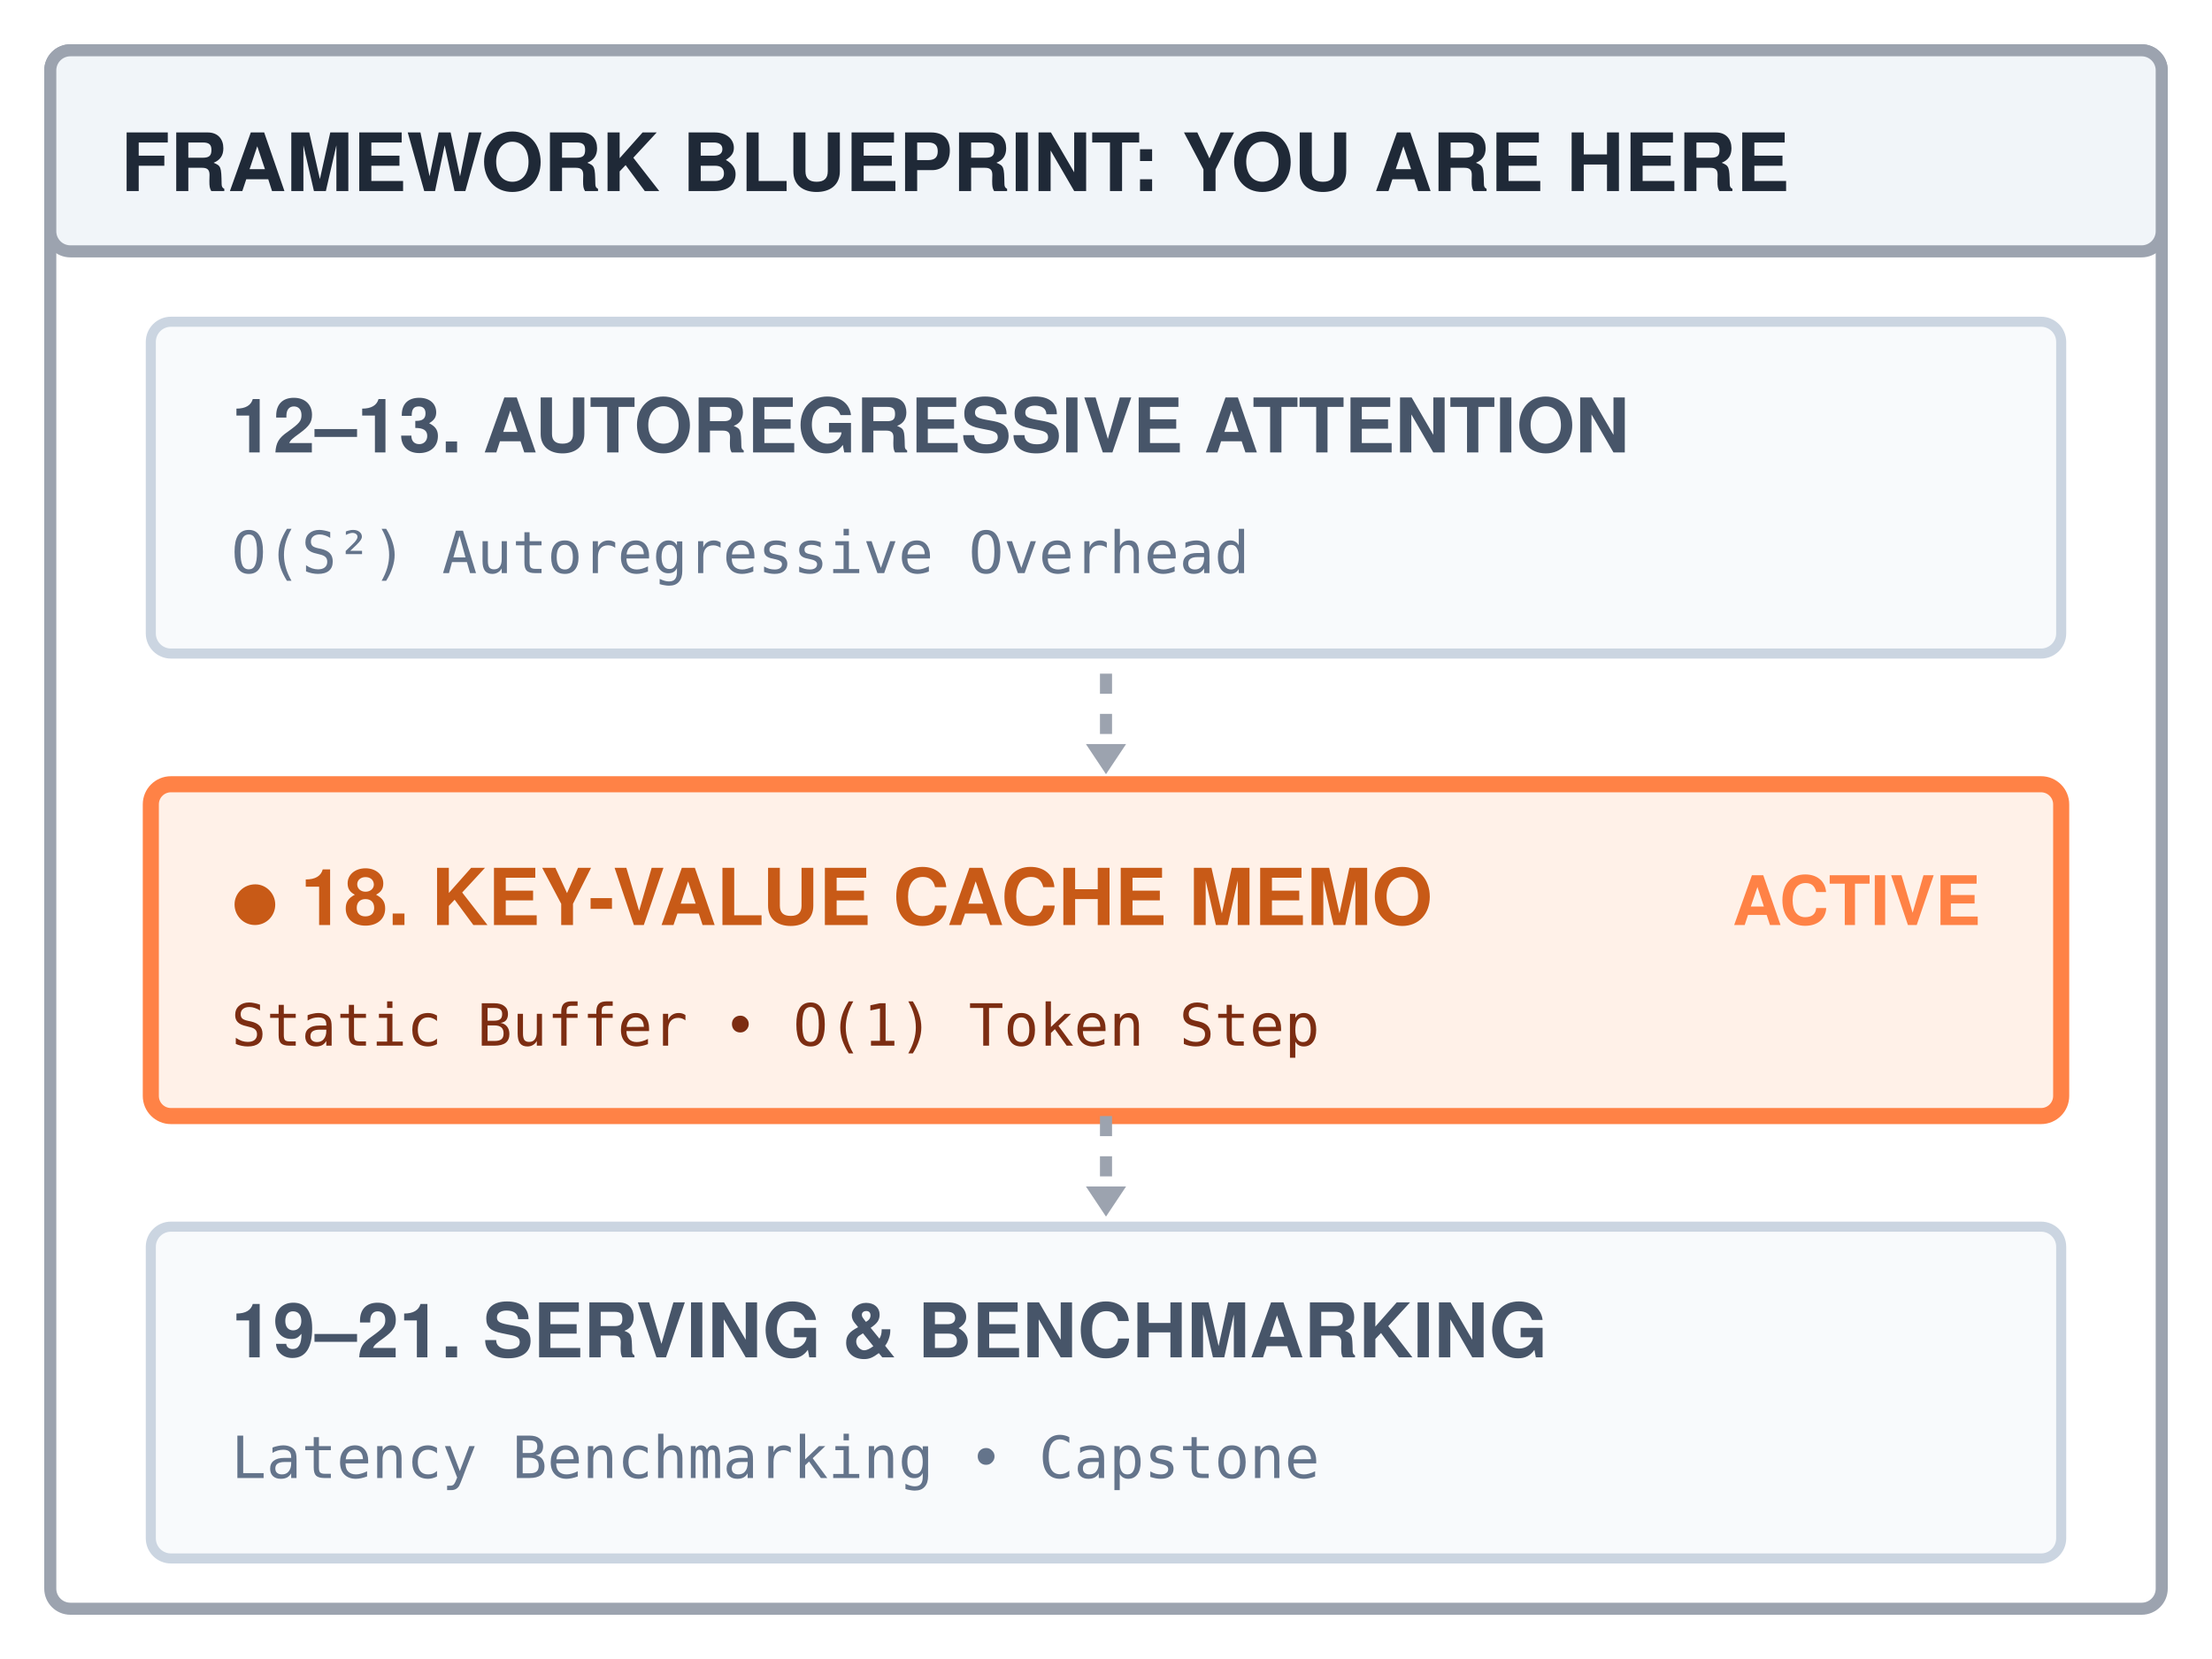
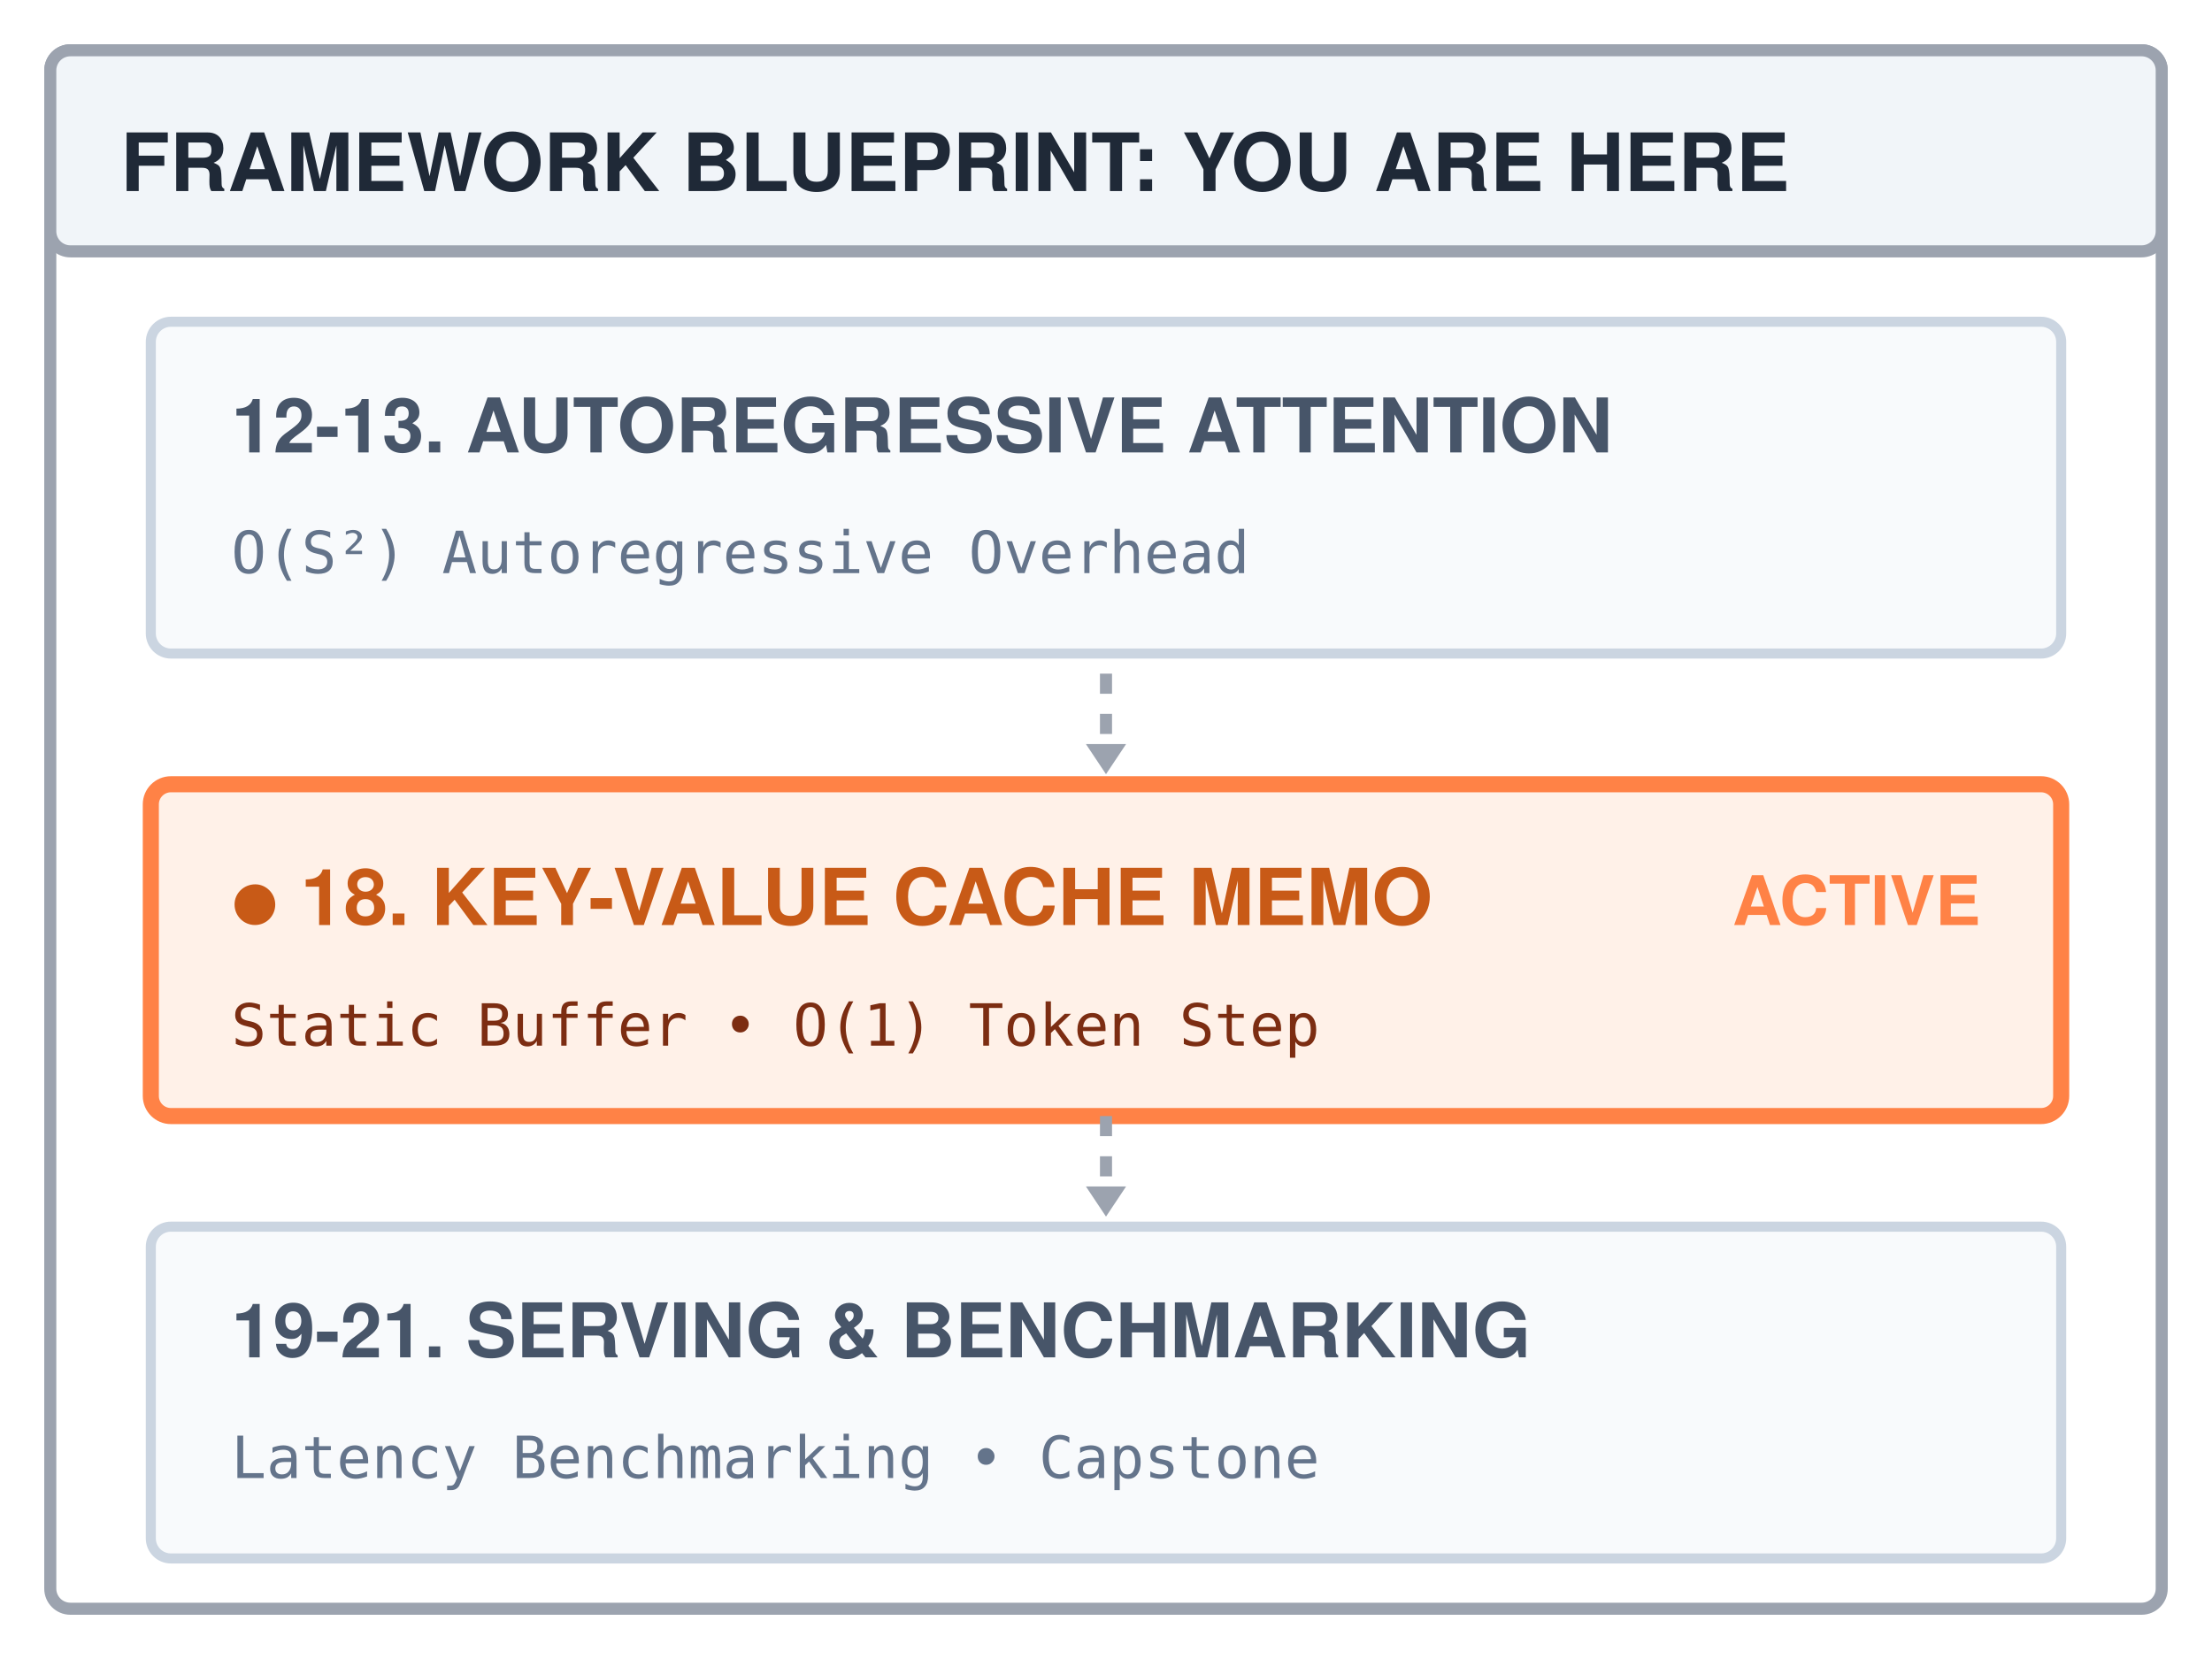
<svg xmlns="http://www.w3.org/2000/svg" width="220" height="165" viewBox="0 0 220 165" font-family="'TeX Gyre Heros', 'Helvetica Neue', Arial, sans-serif">
  <rect width="220" height="165" fill="#ffffff" />
  <rect x="5" y="5" width="210" height="155" rx="2" fill="#ffffff" stroke="#9ca3af" stroke-width="1.2" />
  <rect x="5" y="5" width="210" height="20" rx="2" fill="#f1f5f9" stroke="#9ca3af" stroke-width="1.2" />
  <text x="12" y="19" font-size="8" font-weight="700" fill="#1f2937">FRAMEWORK BLUEPRINT: YOU ARE HERE</text>
  <g transform="translate(15, 32)">
    <rect x="0" y="0" width="190" height="33" rx="2" fill="#f8fafc" stroke="#cbd5e1" stroke-width="1" />
-     <text x="8" y="13" font-size="7.5" font-weight="700" fill="#475569">12–13. AUTOREGRESSIVE ATTENTION</text>
+     <text x="8" y="13" font-size="7.5" font-weight="700" fill="#475569">12-13. AUTOREGRESSIVE ATTENTION</text>
    <text x="8" y="25" font-size="5.8" font-family="monospace" fill="#64748b">O(S²) Autoregressive Overhead</text>
  </g>
  <line x1="110" y1="67" x2="110" y2="74" stroke="#9ca3af" stroke-width="1.2" stroke-dasharray="2,2" />
  <polygon points="108,74 112,74 110,77" fill="#9ca3af" />
  <g transform="translate(15, 78)">
    <rect x="0" y="0" width="190" height="33" rx="2" fill="#fff1e8" stroke="#ff8246" stroke-width="1.6" />
    <text x="8" y="14" font-size="7.8" font-weight="700" fill="#c85a17">● 18. KEY-VALUE CACHE MEMO</text>
    <text x="182" y="14" text-anchor="end" font-size="6.8" font-weight="bold" fill="#ff8246">ACTIVE</text>
    <text x="8" y="26" font-size="5.8" font-family="monospace" fill="#7c2d12">Static Buffer • O(1) Token Step</text>
  </g>
  <line x1="110" y1="111" x2="110" y2="118" stroke="#9ca3af" stroke-width="1.2" stroke-dasharray="2,2" />
  <polygon points="108,118 112,118 110,121" fill="#9ca3af" />
  <g transform="translate(15, 122)">
    <rect x="0" y="0" width="190" height="33" rx="2" fill="#f8fafc" stroke="#cbd5e1" stroke-width="1" />
-     <text x="8" y="13" font-size="7.5" font-weight="700" fill="#475569">19–21. SERVING &amp; BENCHMARKING</text>
+     <text x="8" y="13" font-size="7.5" font-weight="700" fill="#475569">19-21. SERVING &amp; BENCHMARKING</text>
    <text x="8" y="25" font-size="5.8" font-family="monospace" fill="#64748b">Latency Benchmarking • Capstone</text>
  </g>
</svg>
